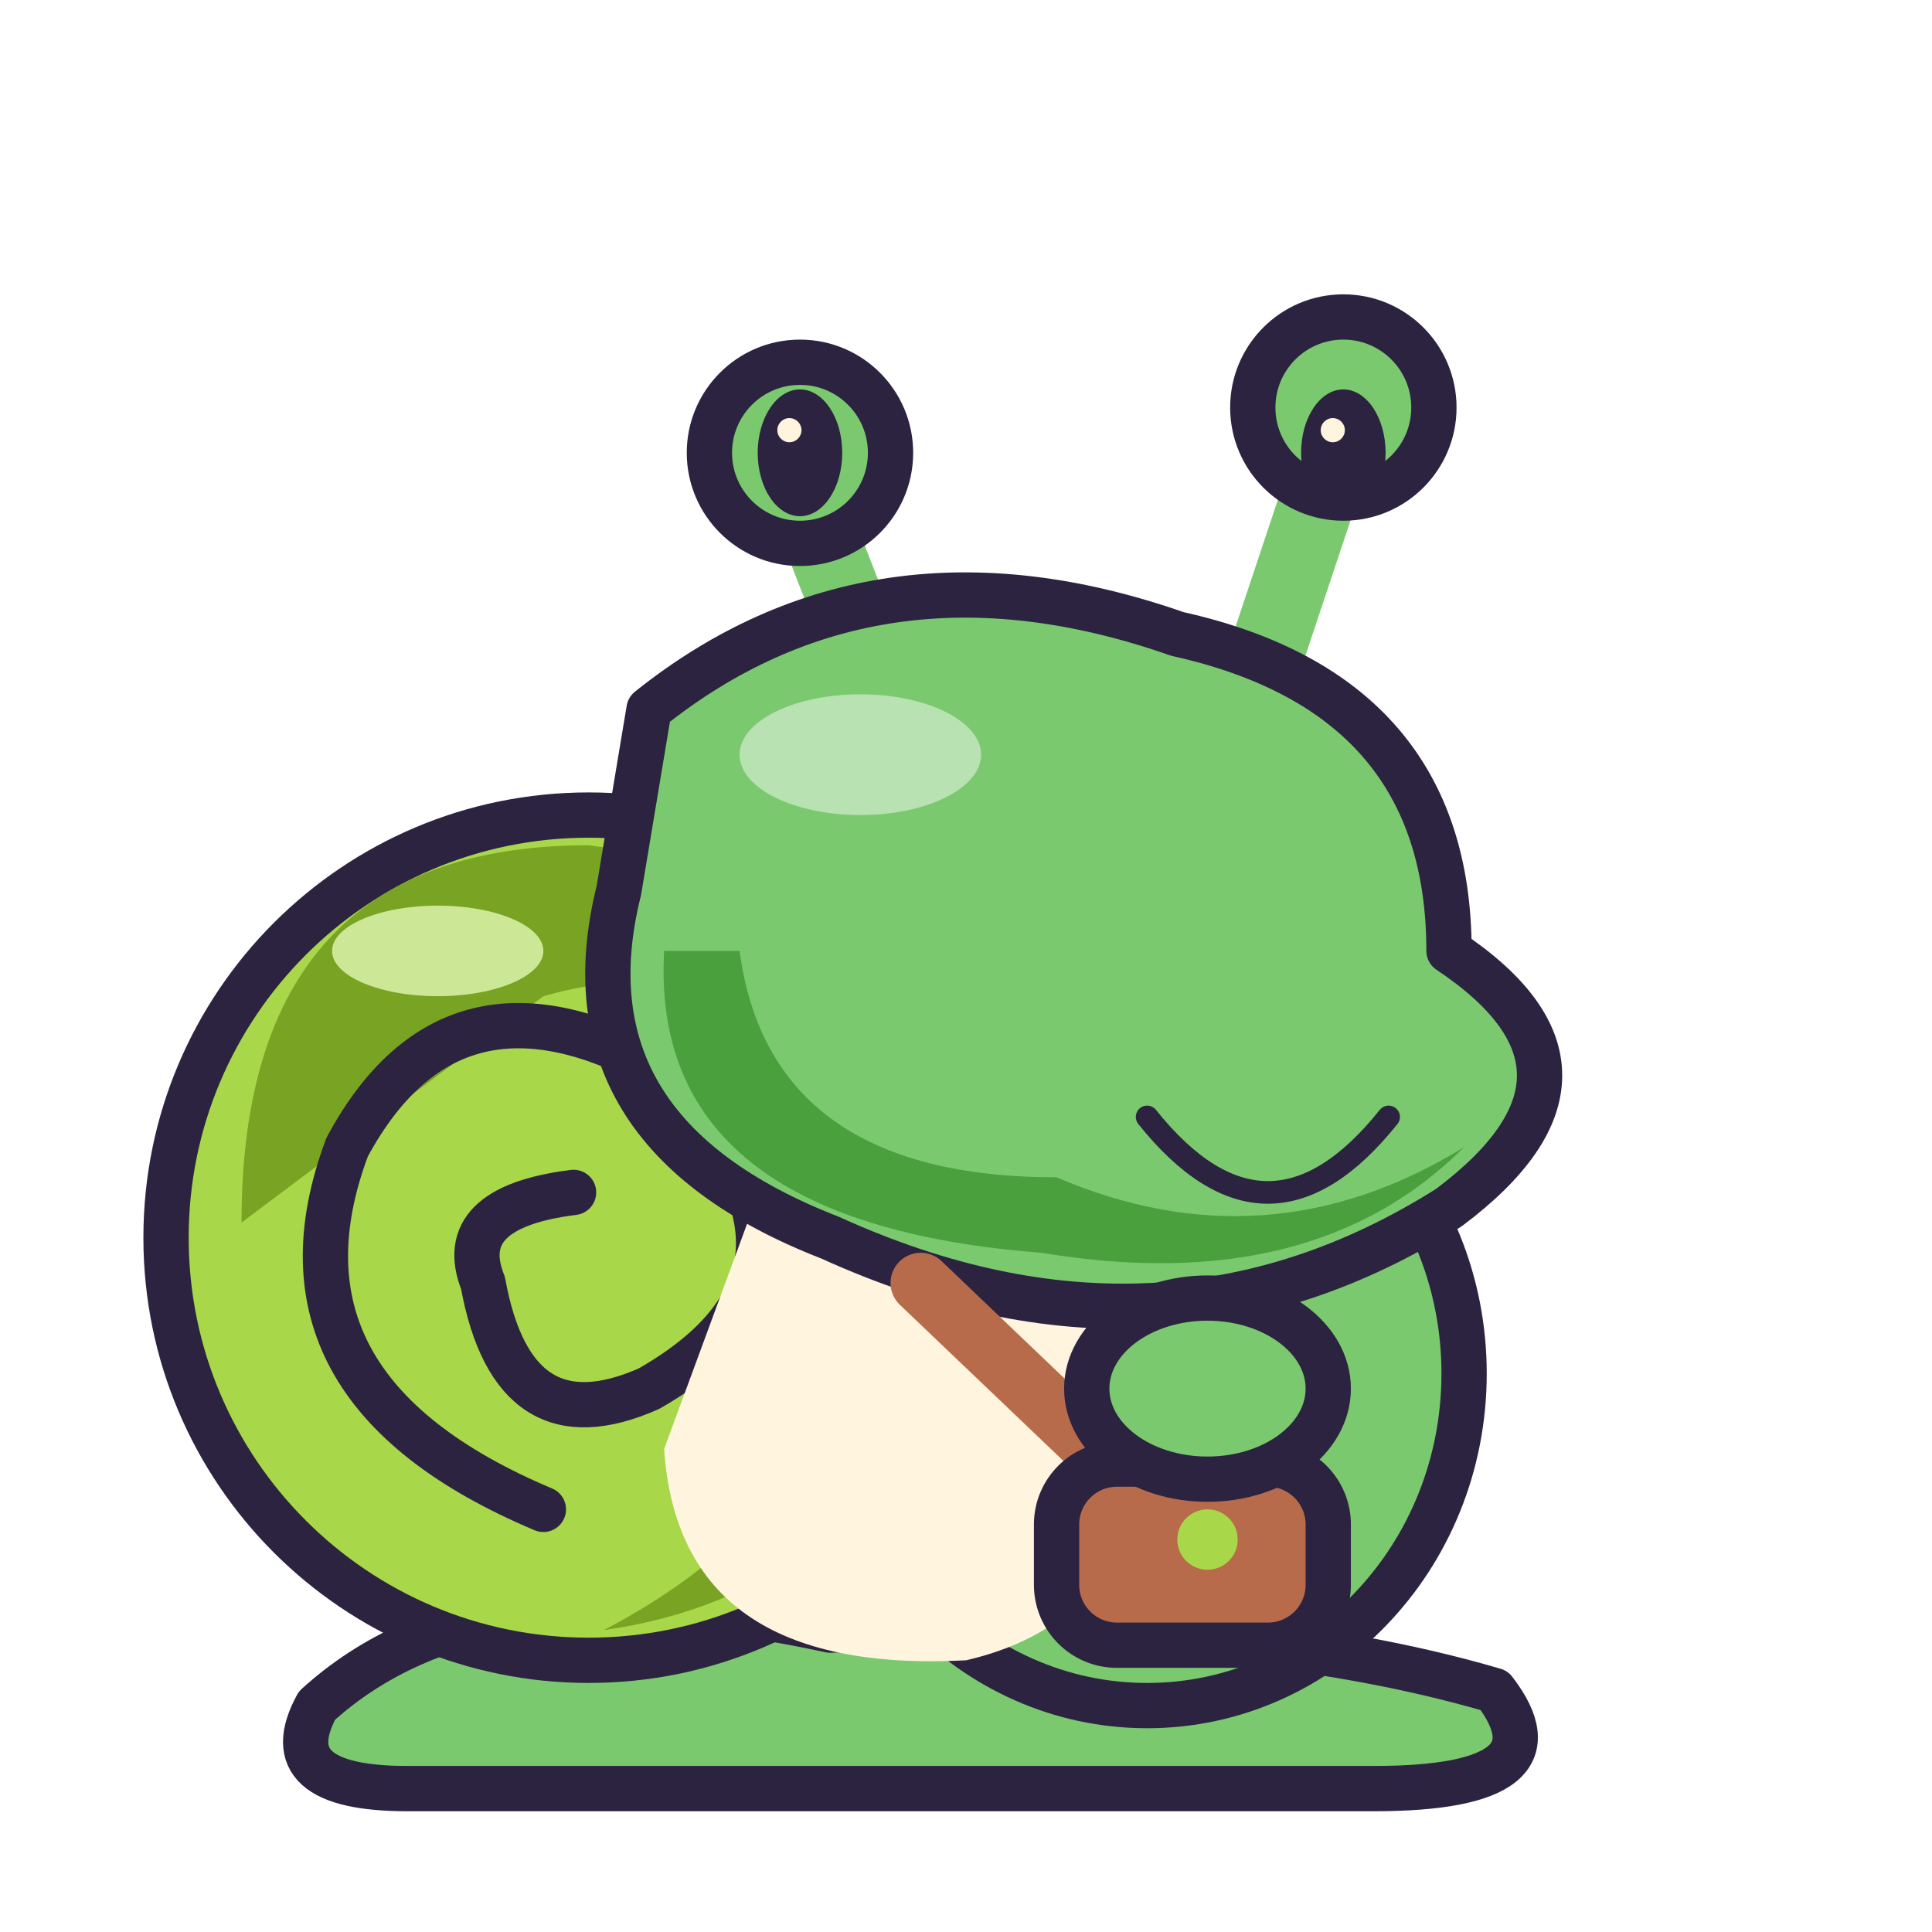
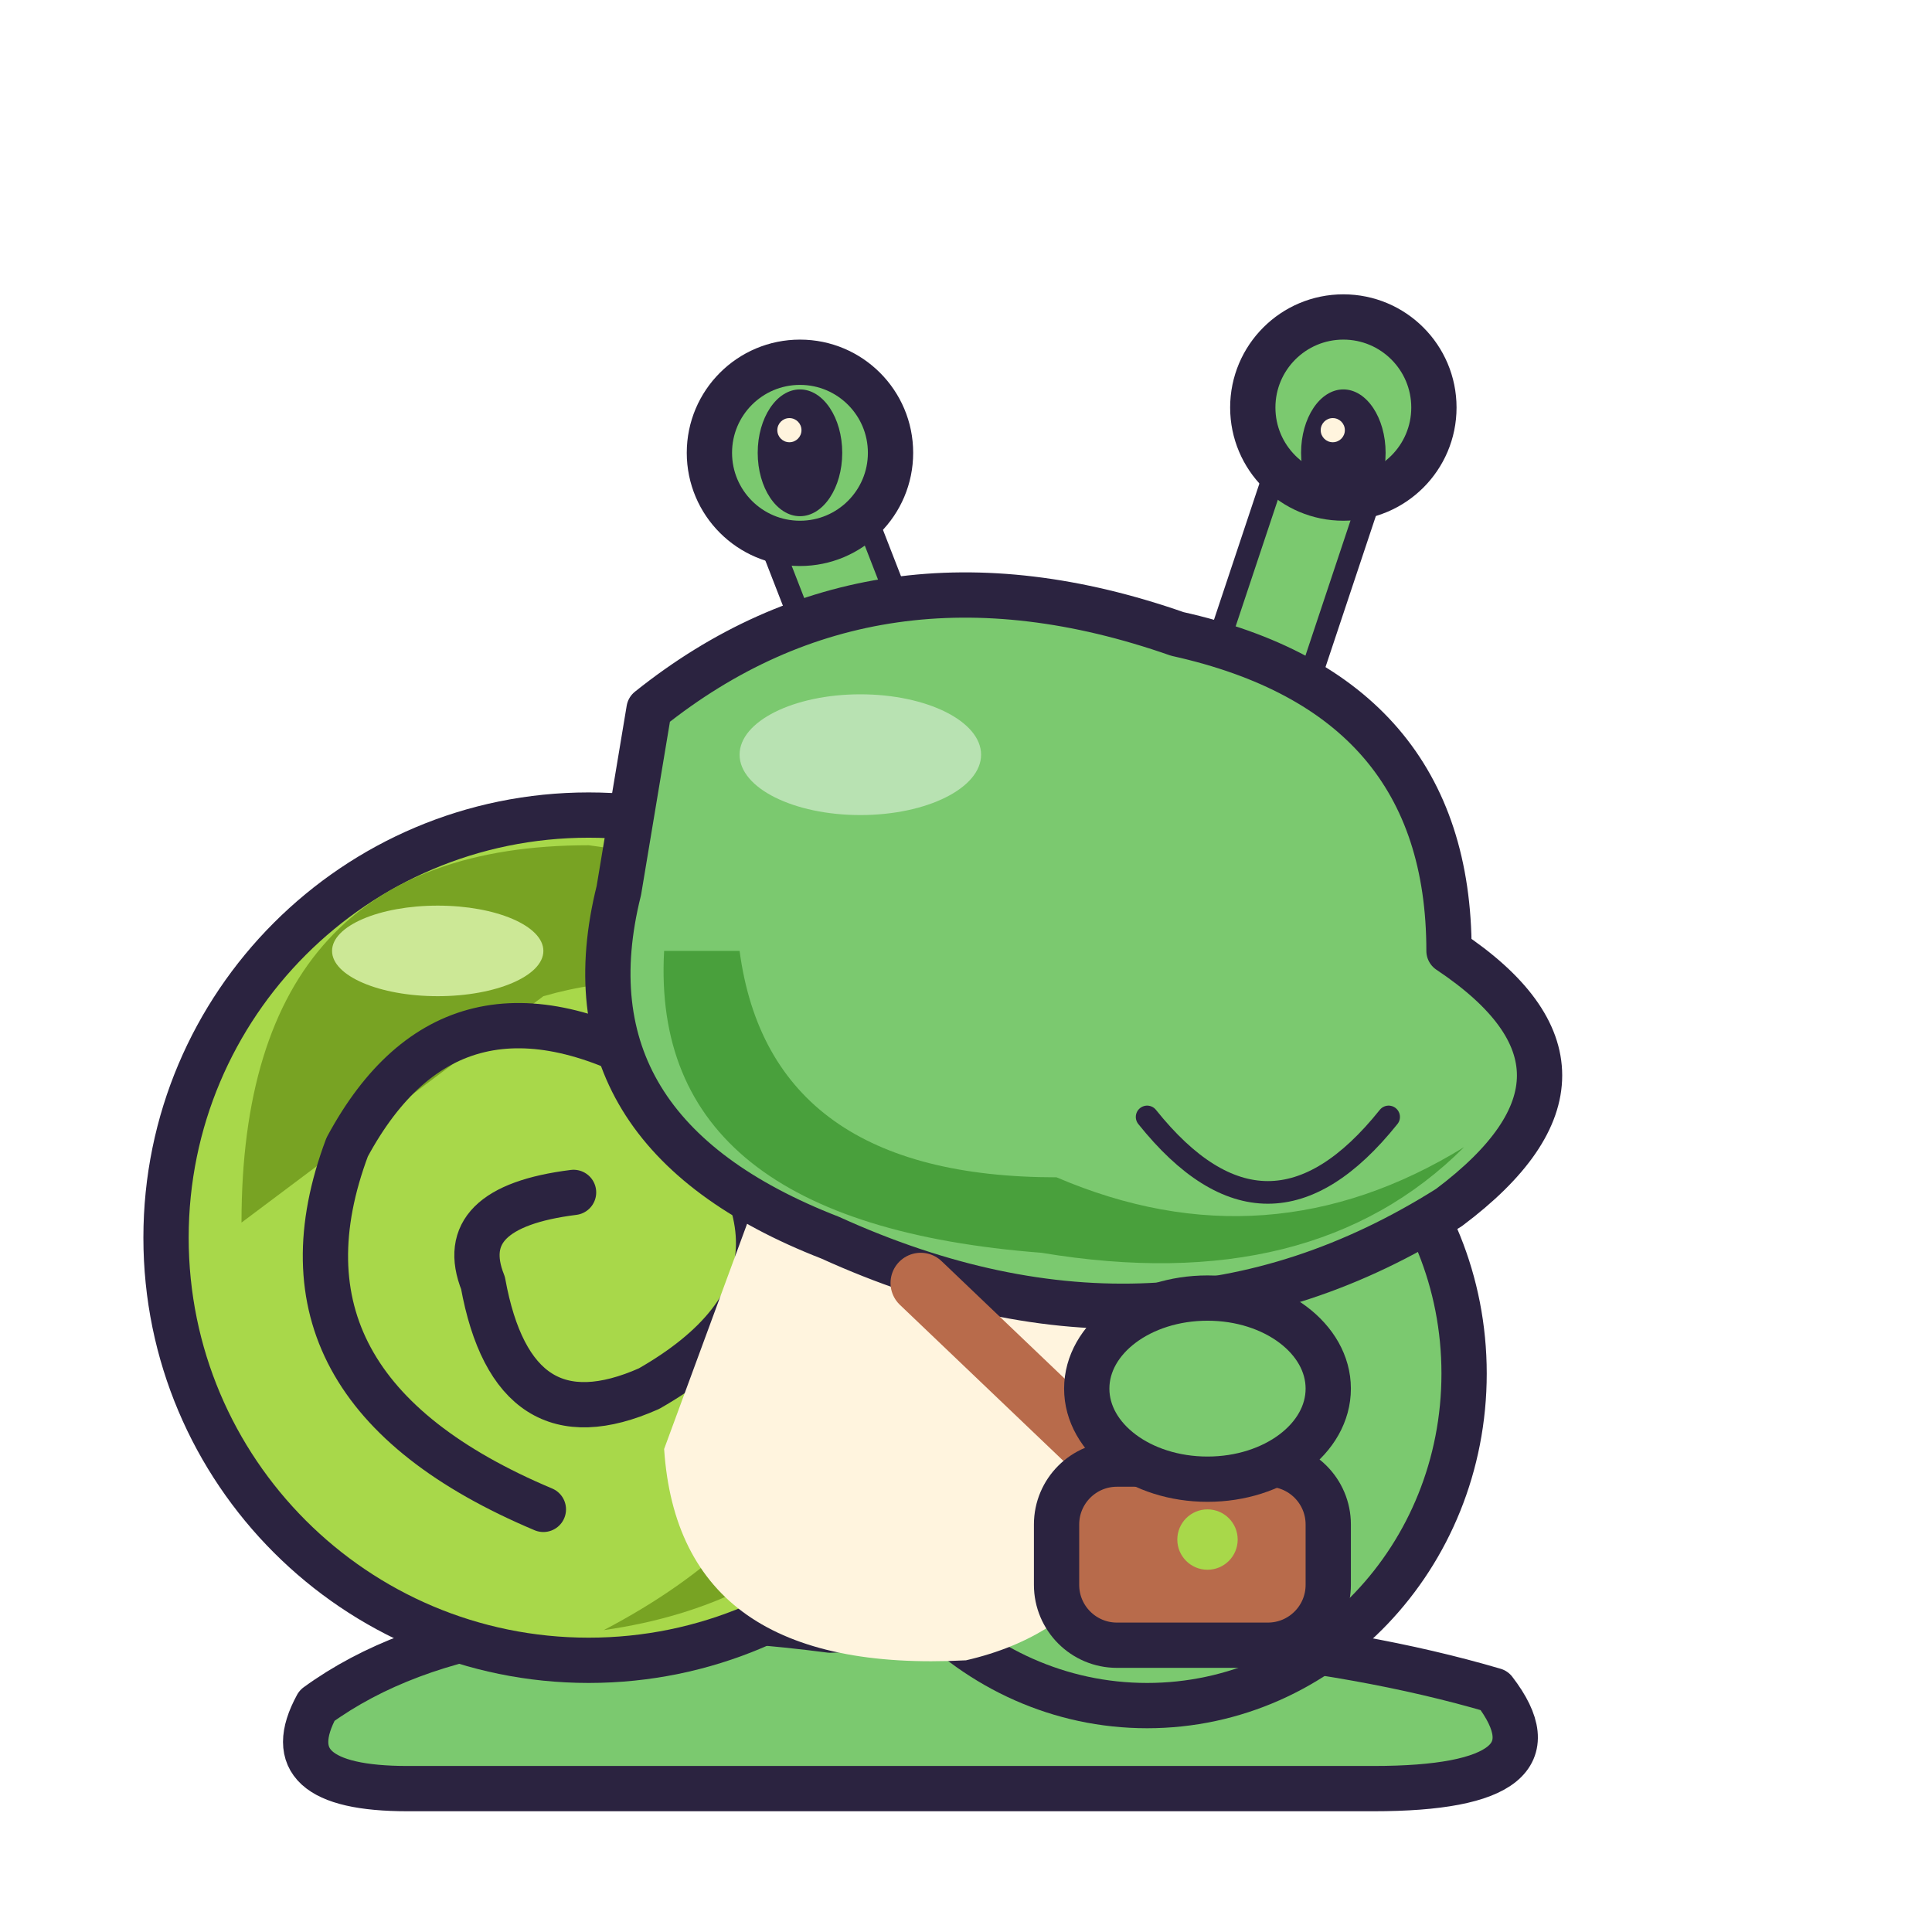
<svg xmlns="http://www.w3.org/2000/svg" version="1.1" viewBox="0 0 128 128" fill="none" stroke="#2B2340" stroke-width="3" stroke-linecap="round" stroke-linejoin="round">
  <g id="feet">
-     <path d="M21 113Q32 103 55 108Q82 107 99 112Q104 118.5 91 118.5H27Q18 118.5 21 113Z" fill="#7BC96F" />
+     <path d="M21 113Q32 105 55 108Q82 107 99 112Q104 118.5 91 118.5H27Q18 118.5 21 113Z" fill="#7BC96F" />
  </g>
  <g id="pose" transform="translate(0 -2)">
    <g id="tail">
      <ellipse cx="39" cy="84" rx="28" ry="28" fill="#A8D84A" />
      <path d="M16 83Q16 58 39 58Q62 61 64 83Q61 107 40 110Q61 99 54 78Q50 64 36 68Z" fill="#78A323" stroke="none" />
      <path d="M36 102Q17 94 23 78Q30 65 44 73Q57 86 43 94Q34 98 32 87Q30 82 38 81" fill="none" stroke="#2B2340" stroke-width="3" />
      <ellipse cx="29" cy="65" rx="7" ry="3" fill="#CCE896" stroke="none" />
    </g>
    <g id="body">
      <ellipse cx="76" cy="93" rx="21" ry="22" fill="#7BC96F" />
      <path d="M51 79Q70 76 76 93Q77 109 64 112Q45 113 44 98Z" fill="#FFF4DE" stroke="none" />
    </g>
    <g id="head">
+       <path d="M60 52L53 34M82 51L89 30" fill="none" stroke="#2B2340" stroke-width="8" />
      <path d="M60 52L53 34M82 51L89 30" fill="none" stroke="#7BC96F" stroke-width="5" />
      <ellipse cx="53" cy="32" rx="6" ry="6" fill="#7BC96F" />
      <ellipse cx="89" cy="29" rx="6" ry="6" fill="#7BC96F" />
      <path d="M43 49Q58 37 78 44Q96 48 96 65Q108 73 96 82Q77 94 55 84Q37 77 41 61Z" fill="#7BC96F" />
      <path d="M44 65Q43 83 69 85Q87 88 97 78Q84 86 70 80Q51 80 49 65Z" fill="#49A03C" stroke="none" />
      <ellipse cx="57" cy="52" rx="8" ry="4" fill="#B8E2B2" stroke="none" />
      <ellipse cx="53" cy="32" rx="2.8" ry="4.2" fill="#2B2340" stroke="none" />
      <ellipse cx="52.3" cy="30.5" rx="0.8" ry="0.8" fill="#FFF4DE" stroke="none" />
      <ellipse cx="89" cy="32" rx="2.8" ry="4.2" fill="#2B2340" stroke="none" />
      <ellipse cx="88.3" cy="30.5" rx="0.8" ry="0.8" fill="#FFF4DE" stroke="none" />
      <path d="M76 76Q84 86 92 76" fill="none" stroke="#2B2340" stroke-width="1.5" />
    </g>
    <g id="clothing">
      <path d="M61 87L83 108" fill="none" stroke="#B86B4B" stroke-width="4" />
      <rect x="70" y="99" width="18" height="12" rx="4" fill="#B86B4B" />
      <ellipse cx="80" cy="104" rx="2" ry="2" fill="#A8D84A" stroke="none" />
    </g>
    <g id="headwear" />
    <g id="arm" transform="rotate(0 77 89)">
      <ellipse cx="80" cy="94" rx="8" ry="6" fill="#7BC96F" />
    </g>
  </g>
</svg>
